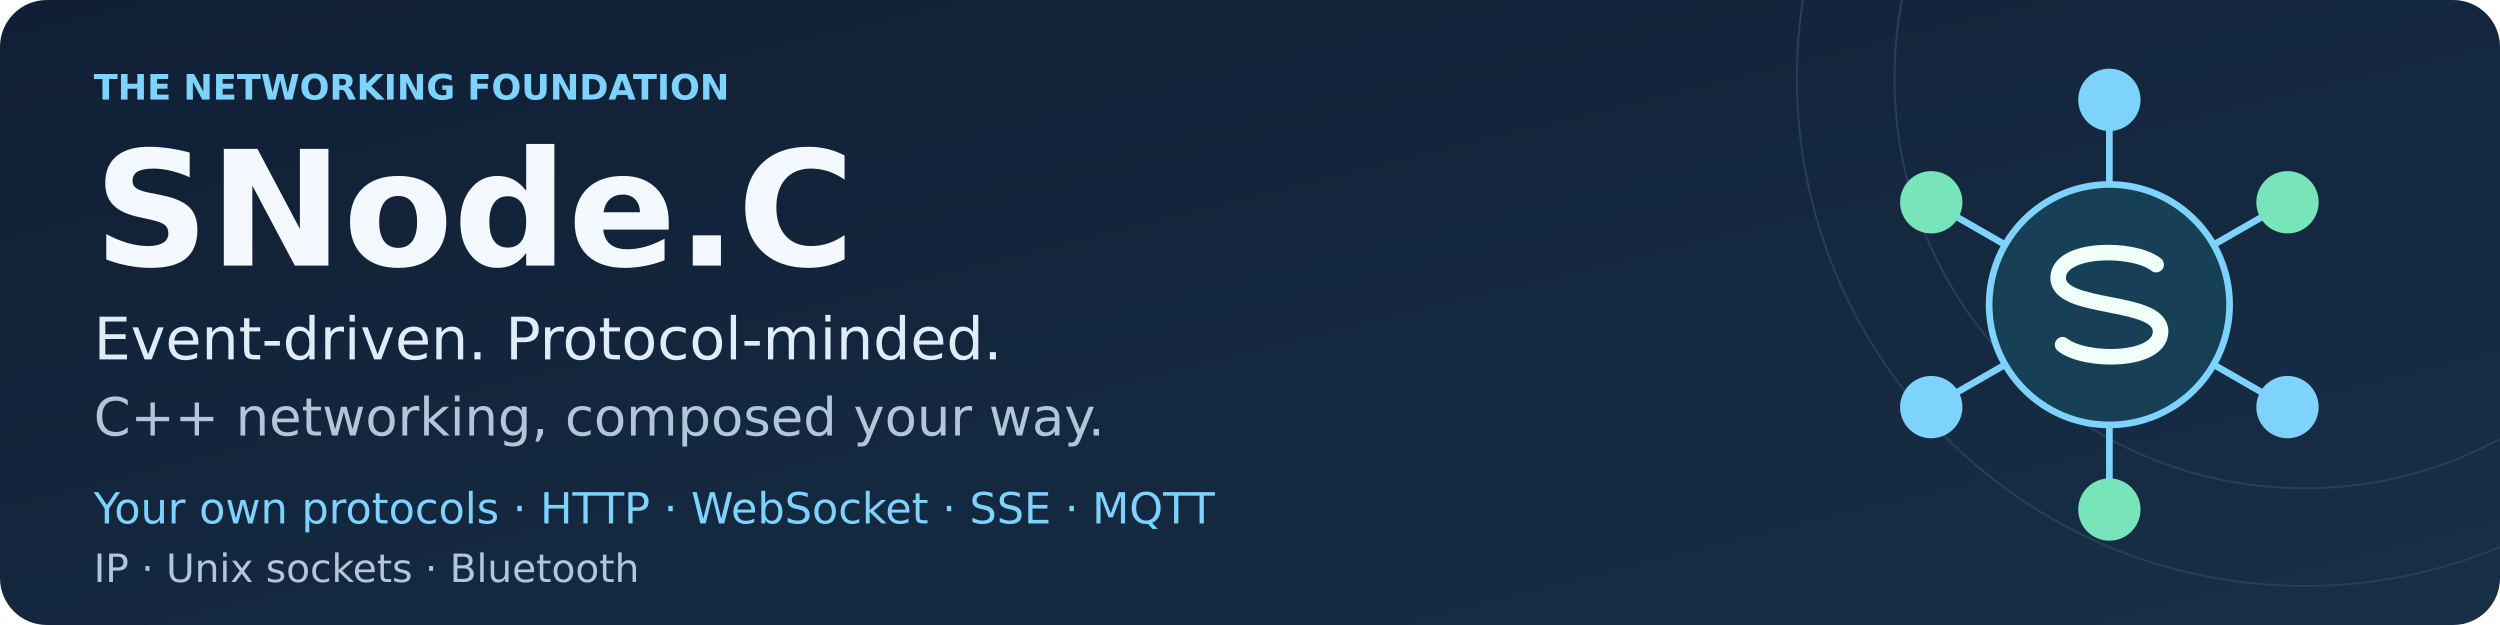
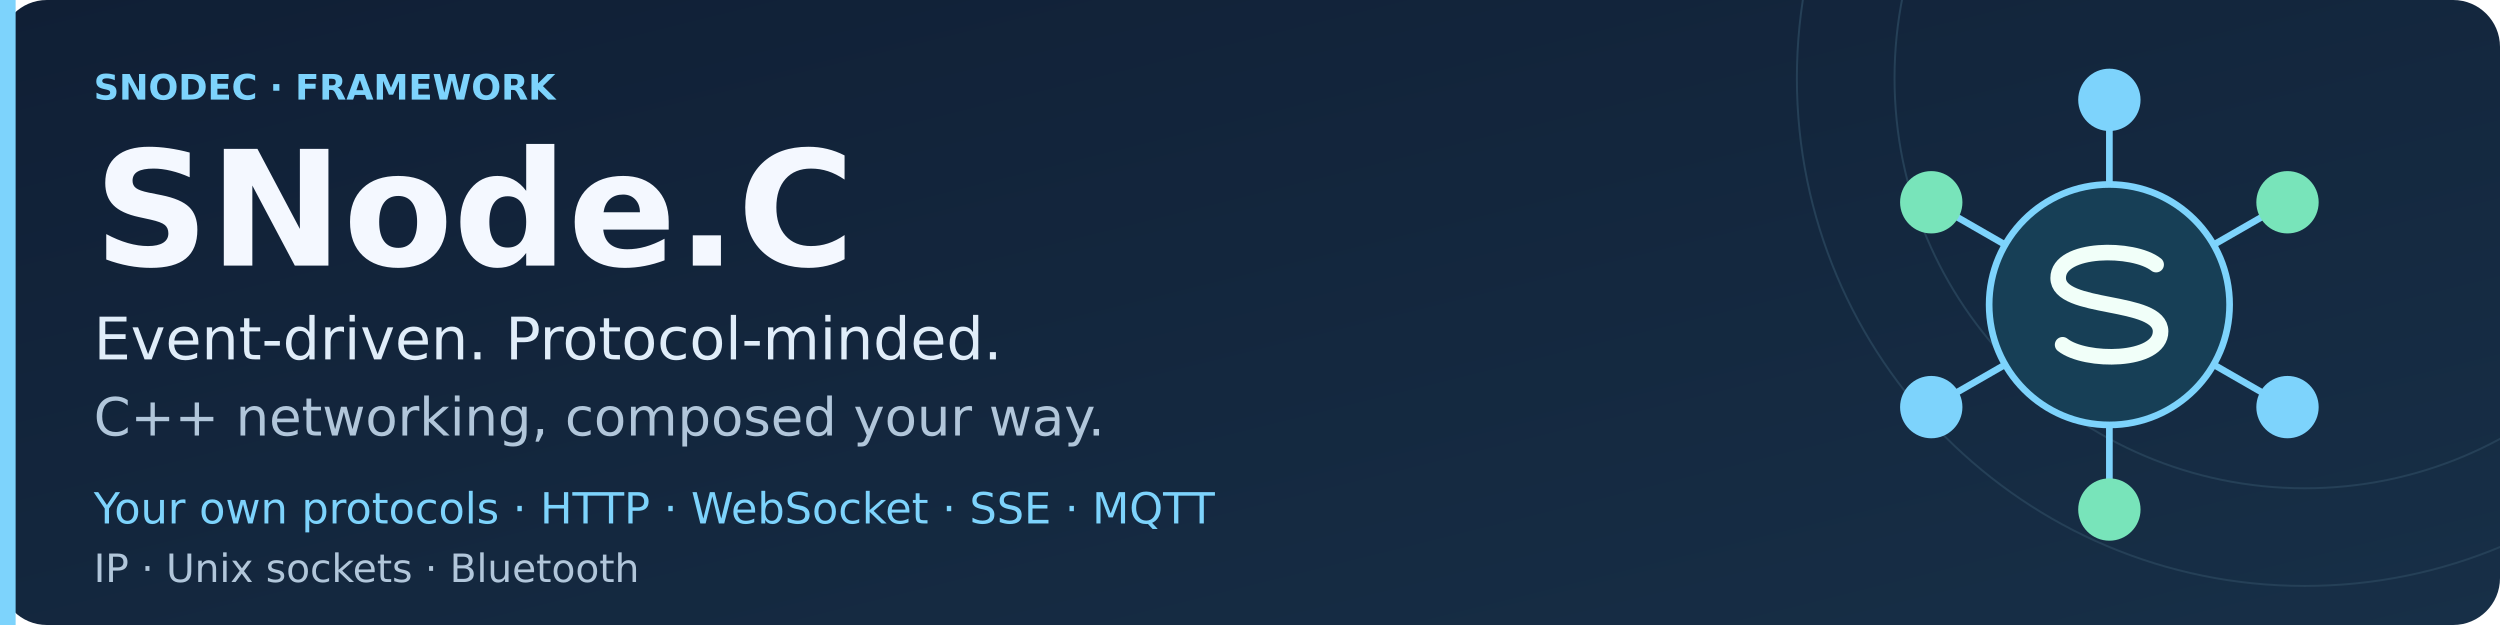
<svg xmlns="http://www.w3.org/2000/svg" width="1280" height="320" viewBox="0 0 1280 320" role="img" aria-labelledby="snodec-hero-title snodec-hero-desc">
  <defs>
    <linearGradient id="snodec-hero-bg" x2="1" y2="1">
      <stop stop-color="#101f35" />
      <stop offset="1" stop-color="#172f47" />
    </linearGradient>
    <marker id="snodec-hero-arrow" markerUnits="userSpaceOnUse" markerWidth="12" markerHeight="12" viewBox="0 0 8 8" refX="7" refY="4" orient="auto-start-reverse">
      <path d="M1 1L7 4L1 7" fill="none" stroke="#7c8fa5" stroke-width="1.5" />
    </marker>
  </defs>
  <g font-family="DejaVu Sans,Verdana,sans-serif">
    <rect x="0" y="0" width="1280" height="320" rx="24" fill="url(#snodec-hero-bg)" stroke="none" />
+     <rect width="8" height="320" fill="#7dd3fc" />
    <circle cx="1180" cy="40" r="260" fill="none" stroke="#254057" />
    <circle cx="1180" cy="40" r="210" fill="none" stroke="#254057" />
-     <text x="48" y="51" font-size="18" fill="#7dd3fc" font-weight="700">THE NETWORKING FOUNDATION</text>
+     <text x="48" y="51" font-size="18" fill="#7dd3fc" font-weight="700">SNODEC · FRAMEWORK</text>
    <text x="48" y="136" font-size="82" fill="#f4f8ff" font-weight="700">SNode.C</text>
    <text x="48" y="184" font-size="30" fill="#e0edf9" font-weight="400">Event-driven. Protocol-minded.</text>
    <text x="48" y="223" font-size="27" fill="#b1c6da" font-weight="400">C++ networking, composed your way.</text>
    <text x="48" y="268" font-size="22" fill="#7dd3fc" font-weight="400">Your own protocols · HTTP · WebSocket · SSE · MQTT</text>
    <text x="48" y="298" font-size="20" fill="#b1c6da" font-weight="400">IP · Unix sockets · Bluetooth</text>
    <g transform="translate(1080 156) scale(1.14)">
      <path d="M0 0L0 -92" fill="none" stroke="#7dd3fc" stroke-width="3" />
      <path d="M0 0L80 -46" fill="none" stroke="#7dd3fc" stroke-width="3" />
      <path d="M0 0L80 46" fill="none" stroke="#7dd3fc" stroke-width="3" />
      <path d="M0 0L0 92" fill="none" stroke="#7dd3fc" stroke-width="3" />
      <path d="M0 0L-80 46" fill="none" stroke="#7dd3fc" stroke-width="3" />
      <path d="M0 0L-80 -46" fill="none" stroke="#7dd3fc" stroke-width="3" />
      <circle r="54" fill="#173f56" stroke="#7dd3fc" stroke-width="3" />
      <circle cx="0" cy="-92" r="14" fill="#7dd3fc" />
      <circle cx="80" cy="-46" r="14" fill="#78e4ba" />
      <circle cx="80" cy="46" r="14" fill="#7dd3fc" />
      <circle cx="0" cy="92" r="14" fill="#78e4ba" />
      <circle cx="-80" cy="46" r="14" fill="#7dd3fc" />
      <circle cx="-80" cy="-46" r="14" fill="#78e4ba" />
      <path d="M21-18C11-26-23-26-23-12C-23 3 23-3 23 12C23 26-11 26-21 18" fill="none" stroke="#f1fff9" stroke-width="7" stroke-linecap="round" stroke-linejoin="round" />
    </g>
  </g>
</svg>
